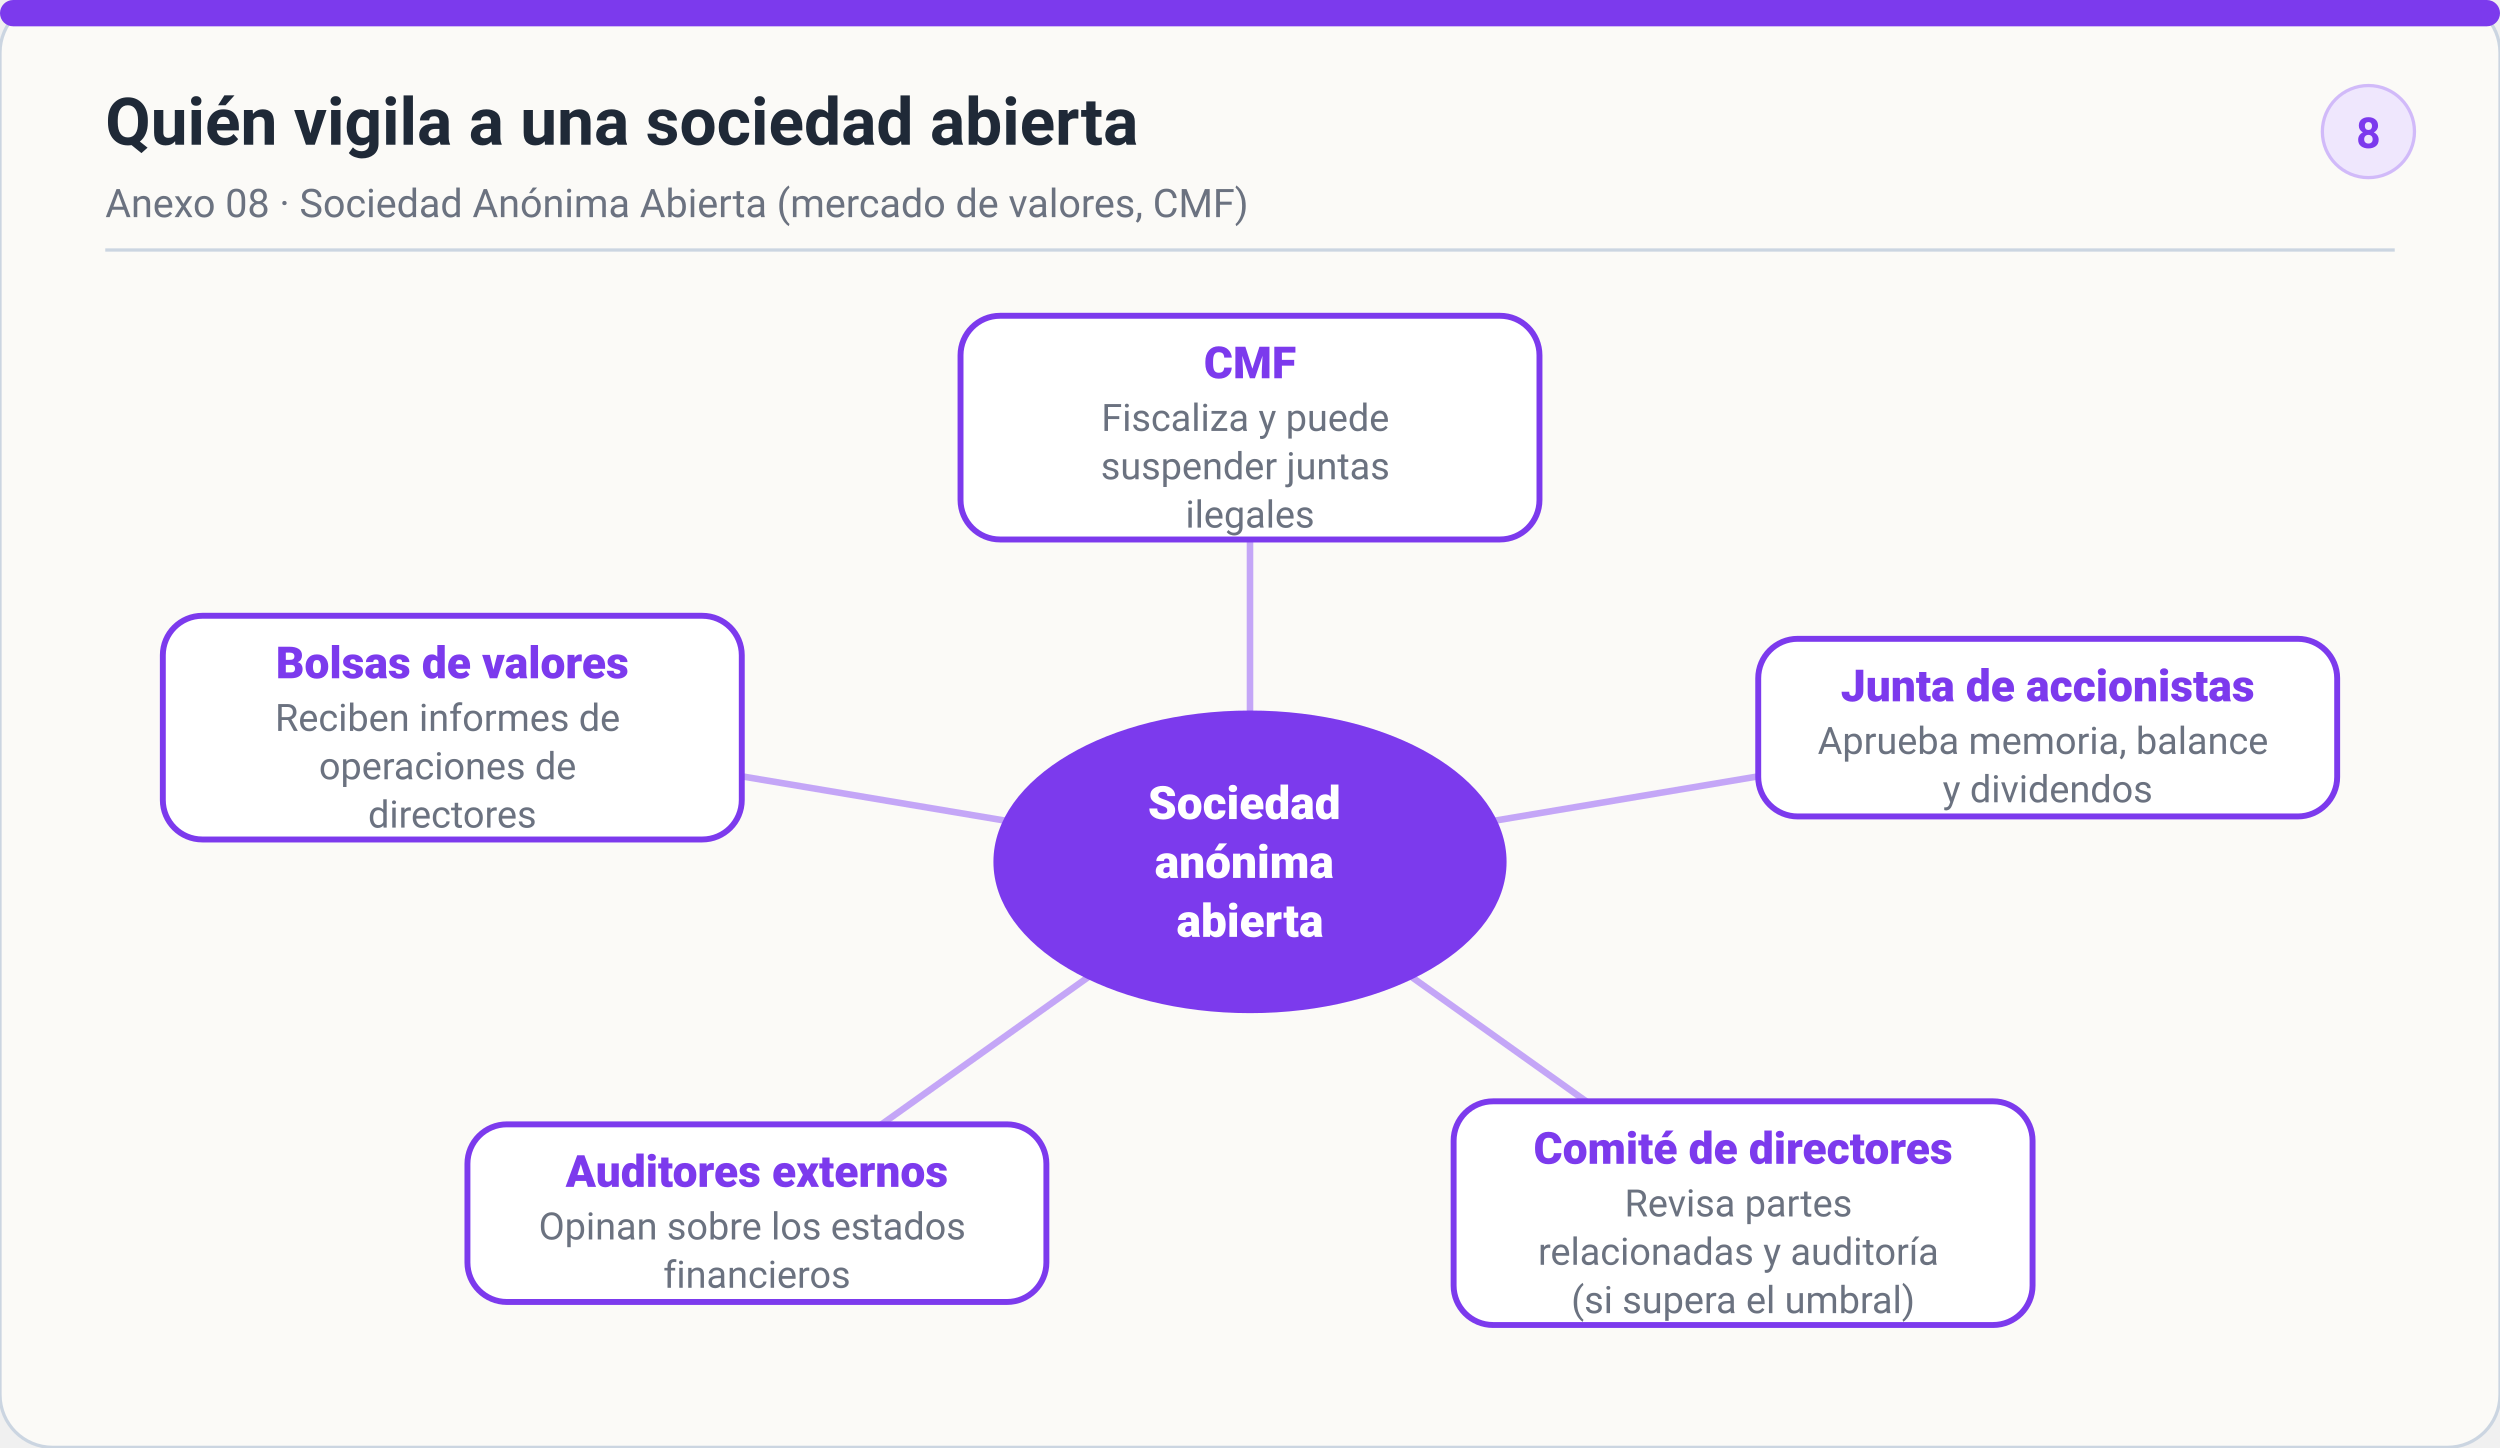
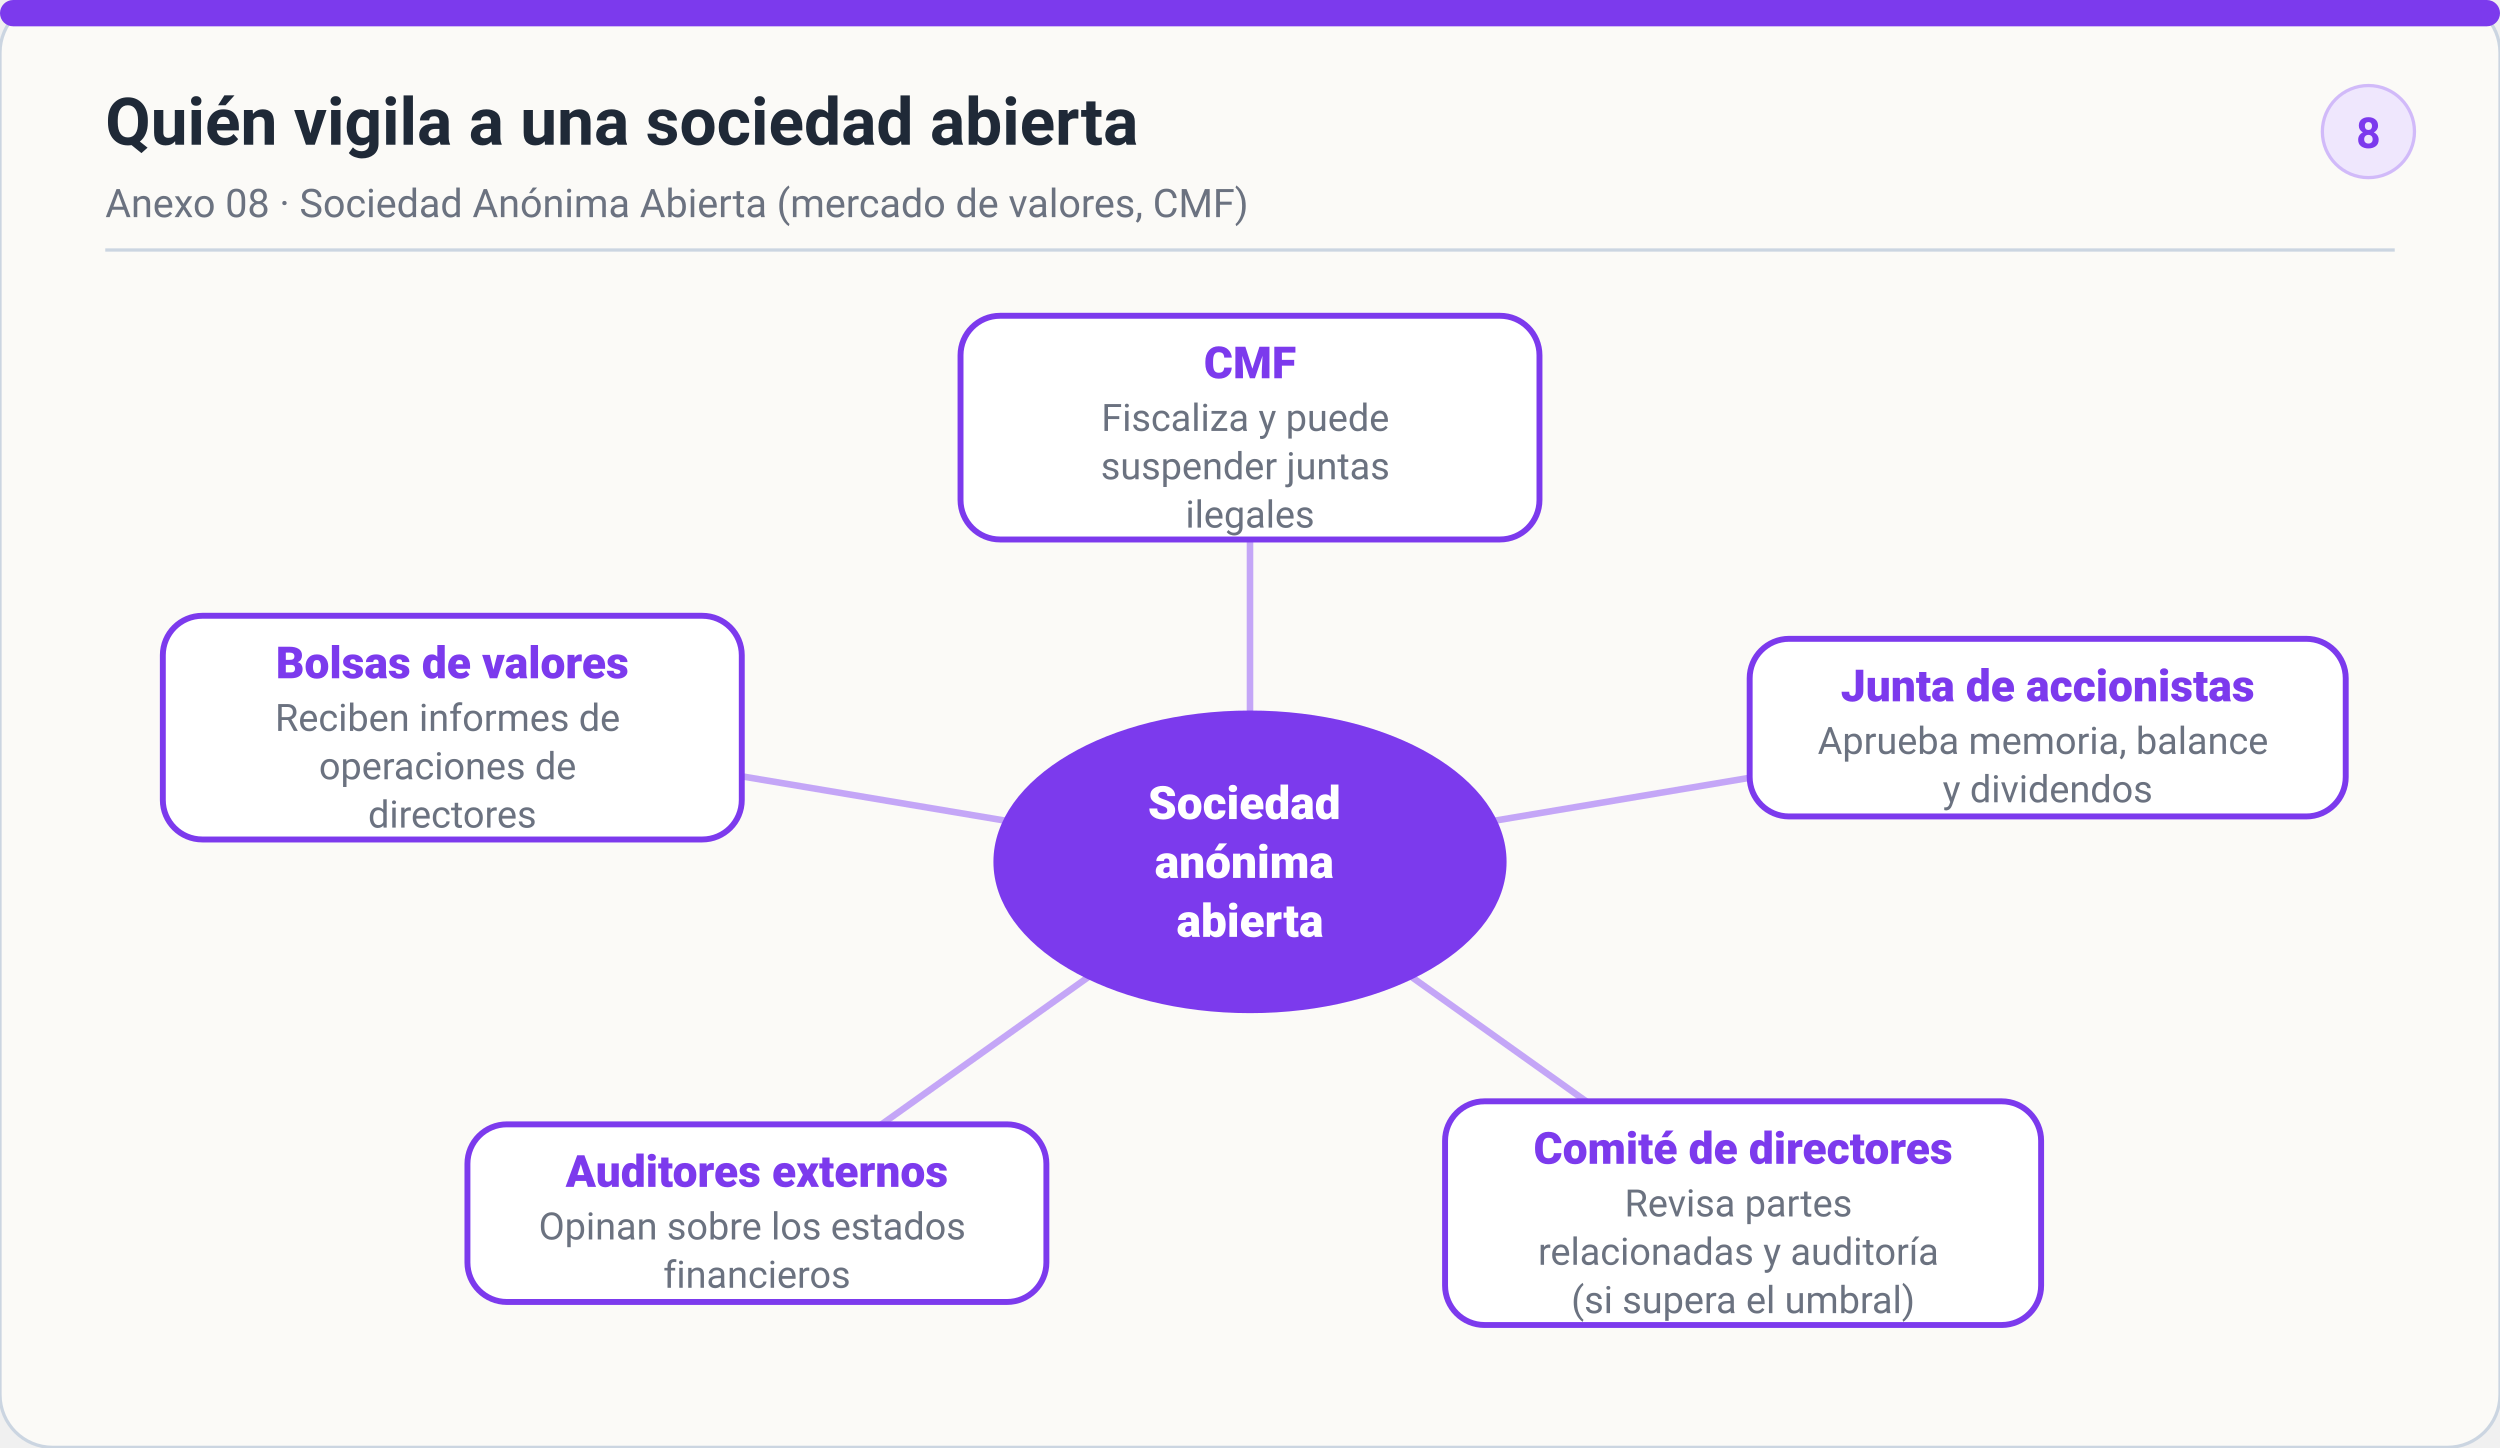
<svg xmlns="http://www.w3.org/2000/svg" viewBox="0 0 760 440" width="760" height="440" role="img" aria-labelledby="t d" font-family="system-ui, -apple-system, 'Segoe UI', Roboto, Arial, sans-serif">
  <defs>
    <marker id="fl" viewBox="0 0 10 10" refX="9" refY="5" markerWidth="7" markerHeight="7" orient="auto-start-reverse">
      <path d="M0,0 L10,5 L0,10 z" fill="#6B7280" />
    </marker>
    <marker id="fa" viewBox="0 0 10 10" refX="9" refY="5" markerWidth="7" markerHeight="7" orient="auto-start-reverse">
      <path d="M0,0 L10,5 L0,10 z" fill="#7C3AED" />
    </marker>
  </defs>
  <rect width="760" height="440" rx="16" fill="#FBFAF7" stroke="#CBD5E1" />
  <rect x="0" y="0" width="760" height="8" rx="4" fill="#7C3AED" />
  <text x="32.0" y="44.0" font-size="20" text-anchor="start" fill="#1F2937" font-weight="700">
    <tspan x="32.0" dy="0.0">Quién vigila a una sociedad abierta</tspan>
  </text>
  <text x="32.0" y="66.0" font-size="12" text-anchor="start" fill="#6B7280" font-weight="400">
    <tspan x="32.0" dy="0.0">Anexo 08 · Sociedad Anónima Abierta (mercado de valores, CMF)</tspan>
  </text>
  <line x1="32" y1="76" x2="728" y2="76" stroke="#CBD5E1" />
  <line x1="380.0" y1="262.0" x2="380.0" y2="130.0" stroke="#C4A6F7" stroke-width="2" />
  <line x1="380.0" y1="262.0" x2="622.5" y2="221.2" stroke="#C4A6F7" stroke-width="2" />
  <line x1="380.0" y1="262.0" x2="529.9" y2="368.8" stroke="#C4A6F7" stroke-width="2" />
  <line x1="380.0" y1="262.0" x2="230.1" y2="368.8" stroke="#C4A6F7" stroke-width="2" />
  <line x1="380.0" y1="262.0" x2="137.5" y2="221.2" stroke="#C4A6F7" stroke-width="2" />
  <ellipse cx="380" cy="262" rx="78" ry="46" fill="#7C3AED" />
  <text x="380.0" y="249.0" font-size="14" text-anchor="middle" fill="#FFFFFF" font-weight="800">
    <tspan x="380.0" dy="0.0">Sociedad</tspan>
    <tspan x="380.0" dy="17.9">anónima</tspan>
    <tspan x="380.0" dy="17.9">abierta</tspan>
  </text>
  <rect x="292.0" y="96.0" width="176.0" height="68.0" rx="12" fill="#FFFFFF" stroke="#7C3AED" stroke-width="1.8" />
  <text x="380.0" y="115.0" font-size="13.5" text-anchor="middle" fill="#7C3AED" font-weight="800">
    <tspan x="380.0" dy="0.0">CMF</tspan>
  </text>
  <text x="380.0" y="131.0" font-size="11.5" text-anchor="middle" fill="#6B7280" font-weight="400">
    <tspan x="380.0" dy="0.0">Fiscaliza y puede</tspan>
    <tspan x="380.0" dy="14.7">suspender juntas</tspan>
    <tspan x="380.0" dy="14.7">ilegales</tspan>
  </text>
-   <rect x="534.5" y="194.2" width="176.0" height="54.0" rx="12" fill="#FFFFFF" stroke="#7C3AED" stroke-width="1.8" />
+   <rect x="531.9" y="194.2" width="181.2" height="54.0" rx="12" fill="#FFFFFF" stroke="#7C3AED" stroke-width="1.8" />
  <text x="622.5" y="213.2" font-size="13.5" text-anchor="middle" fill="#7C3AED" font-weight="800">
    <tspan x="622.5" dy="0.0">Junta de accionistas</tspan>
  </text>
  <text x="622.5" y="229.2" font-size="11.5" text-anchor="middle" fill="#6B7280" font-weight="400">
    <tspan x="622.5" dy="0.0">Aprueba memoria, balance</tspan>
    <tspan x="622.5" dy="14.7">y dividendos</tspan>
  </text>
-   <rect x="441.9" y="334.8" width="176.0" height="68.0" rx="12" fill="#FFFFFF" stroke="#7C3AED" stroke-width="1.8" />
+   <rect x="439.3" y="334.8" width="181.2" height="68.0" rx="12" fill="#FFFFFF" stroke="#7C3AED" stroke-width="1.8" />
  <text x="529.9" y="353.8" font-size="13.5" text-anchor="middle" fill="#7C3AED" font-weight="800">
    <tspan x="529.9" dy="0.0">Comité de directores</tspan>
  </text>
  <text x="529.9" y="369.8" font-size="11.5" text-anchor="middle" fill="#6B7280" font-weight="400">
    <tspan x="529.9" dy="0.0">Revisa partes</tspan>
    <tspan x="529.9" dy="14.7">relacionadas y auditoría</tspan>
    <tspan x="529.9" dy="14.7">(si supera el umbral)</tspan>
  </text>
  <rect x="142.1" y="341.8" width="176.0" height="54.0" rx="12" fill="#FFFFFF" stroke="#7C3AED" stroke-width="1.8" />
  <text x="230.1" y="360.8" font-size="13.5" text-anchor="middle" fill="#7C3AED" font-weight="800">
    <tspan x="230.1" dy="0.0">Auditores externos</tspan>
  </text>
  <text x="230.1" y="376.8" font-size="11.5" text-anchor="middle" fill="#6B7280" font-weight="400">
    <tspan x="230.1" dy="0.0">Opinan sobre los estados</tspan>
    <tspan x="230.1" dy="14.7">financieros</tspan>
  </text>
  <rect x="49.5" y="187.2" width="176.0" height="68.0" rx="12" fill="#FFFFFF" stroke="#7C3AED" stroke-width="1.8" />
  <text x="137.5" y="206.2" font-size="13.5" text-anchor="middle" fill="#7C3AED" font-weight="800">
    <tspan x="137.5" dy="0.0">Bolsas de valores</tspan>
  </text>
  <text x="137.5" y="222.2" font-size="11.5" text-anchor="middle" fill="#6B7280" font-weight="400">
    <tspan x="137.5" dy="0.0">Reciben informes de</tspan>
    <tspan x="137.5" dy="14.7">operaciones de</tspan>
    <tspan x="137.5" dy="14.7">directores</tspan>
  </text>
  <circle cx="720" cy="40" r="14" fill="#EFE7FD" stroke="#D1BAF9" />
  <text x="720" y="45" font-size="13" text-anchor="middle" fill="#7C3AED" font-weight="700">8</text>
</svg>
